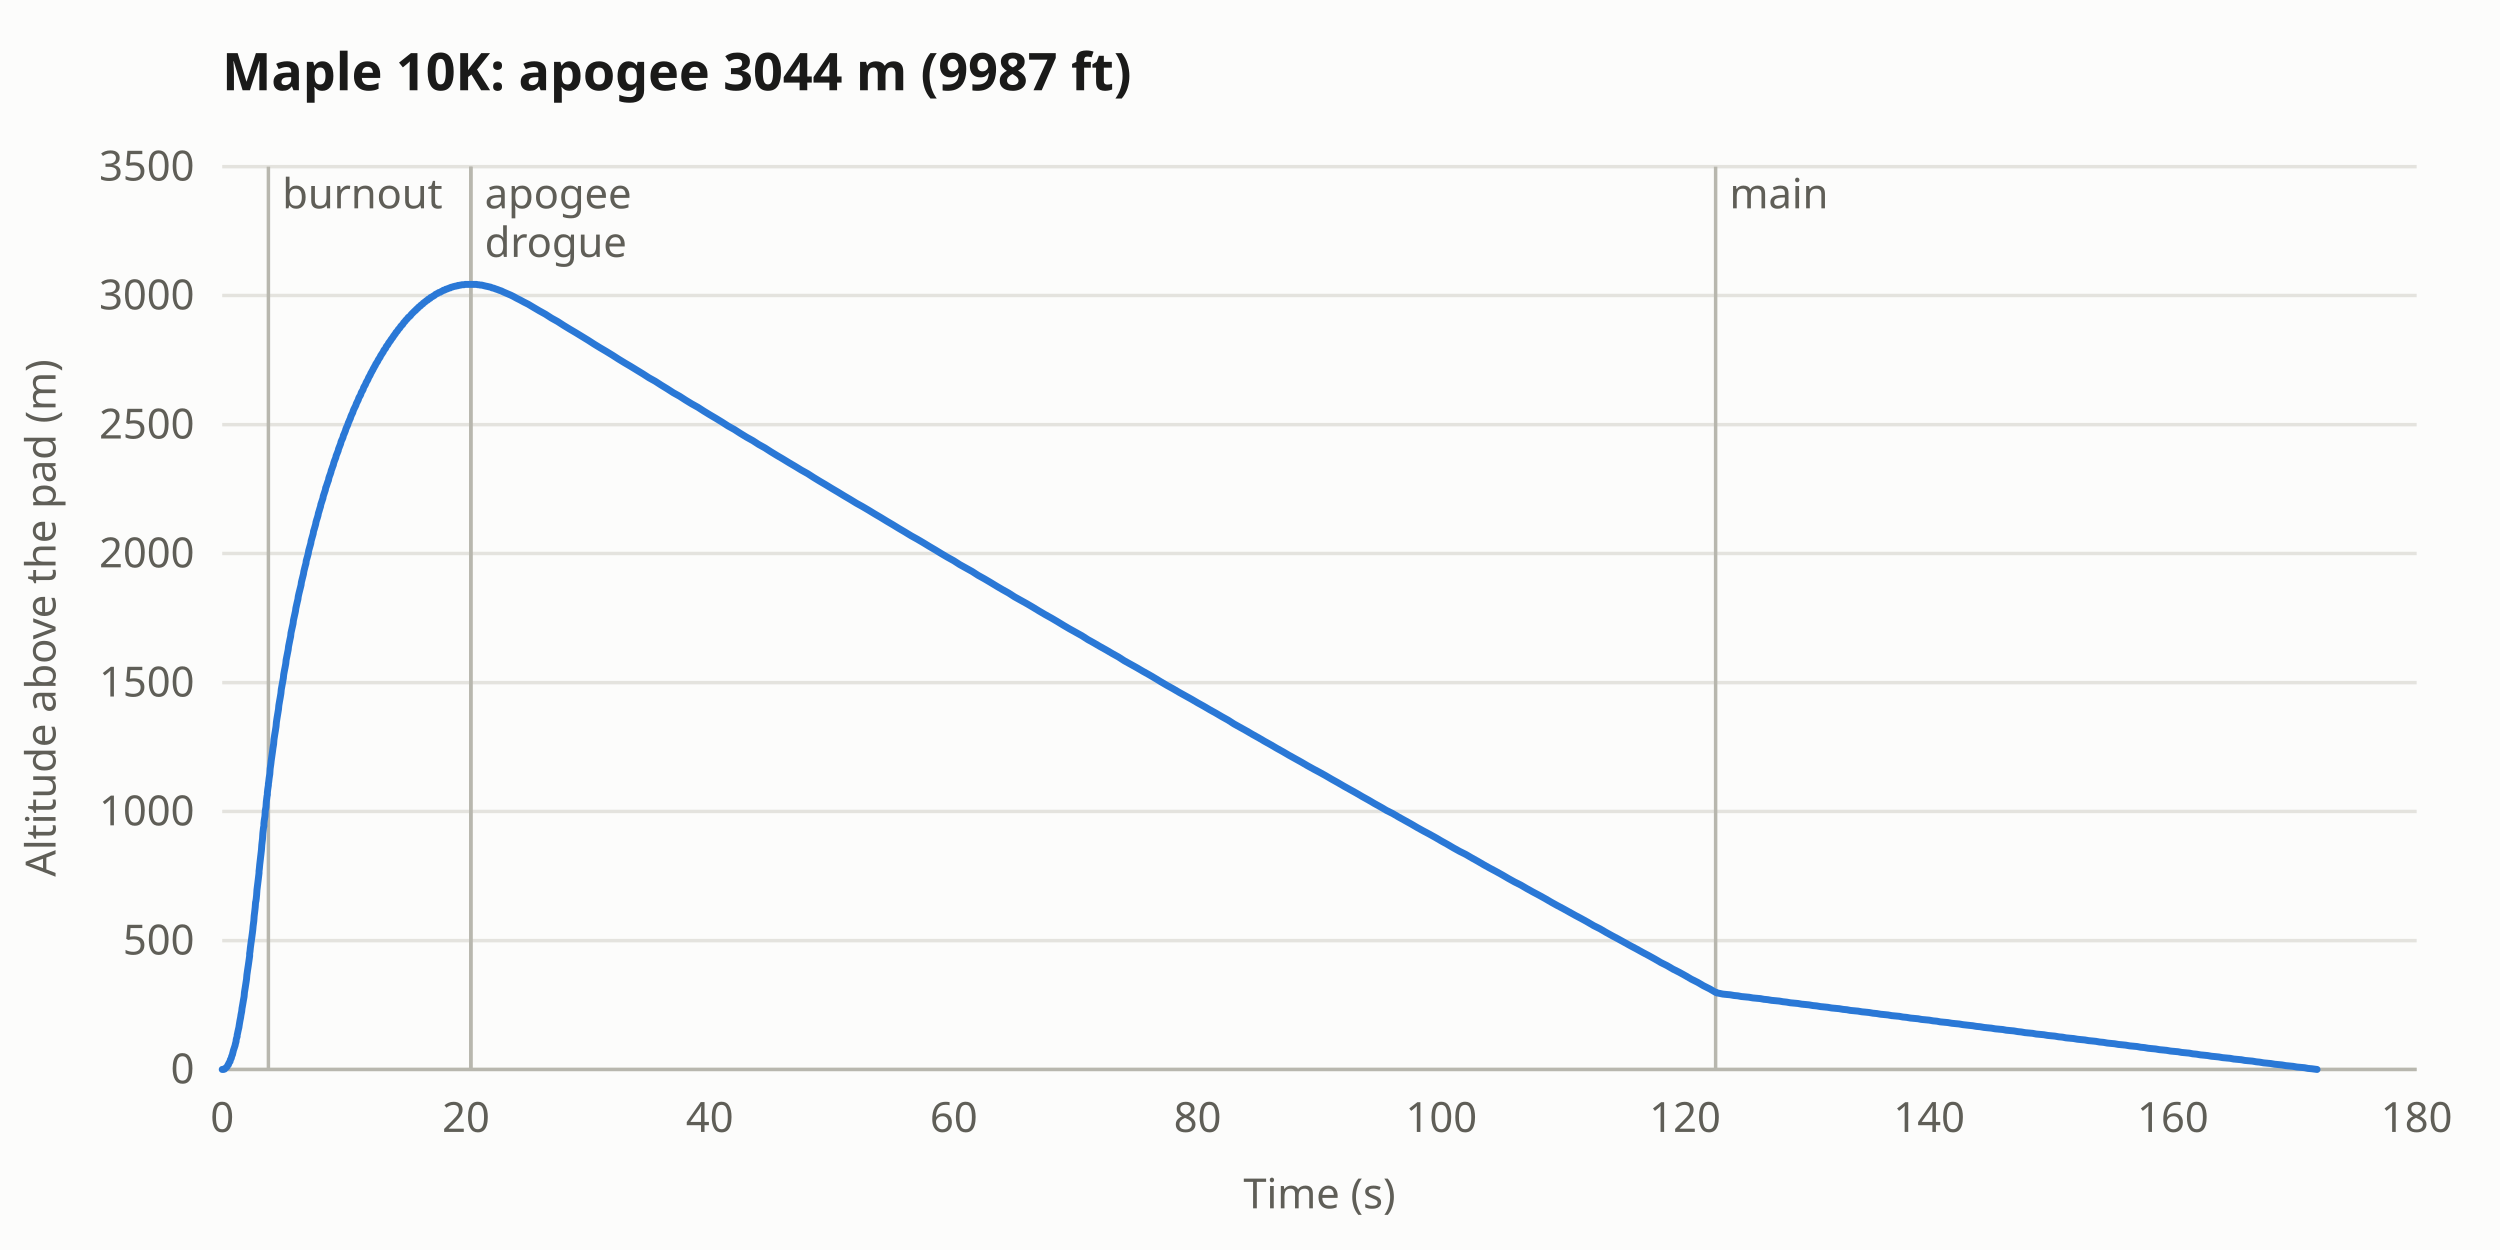
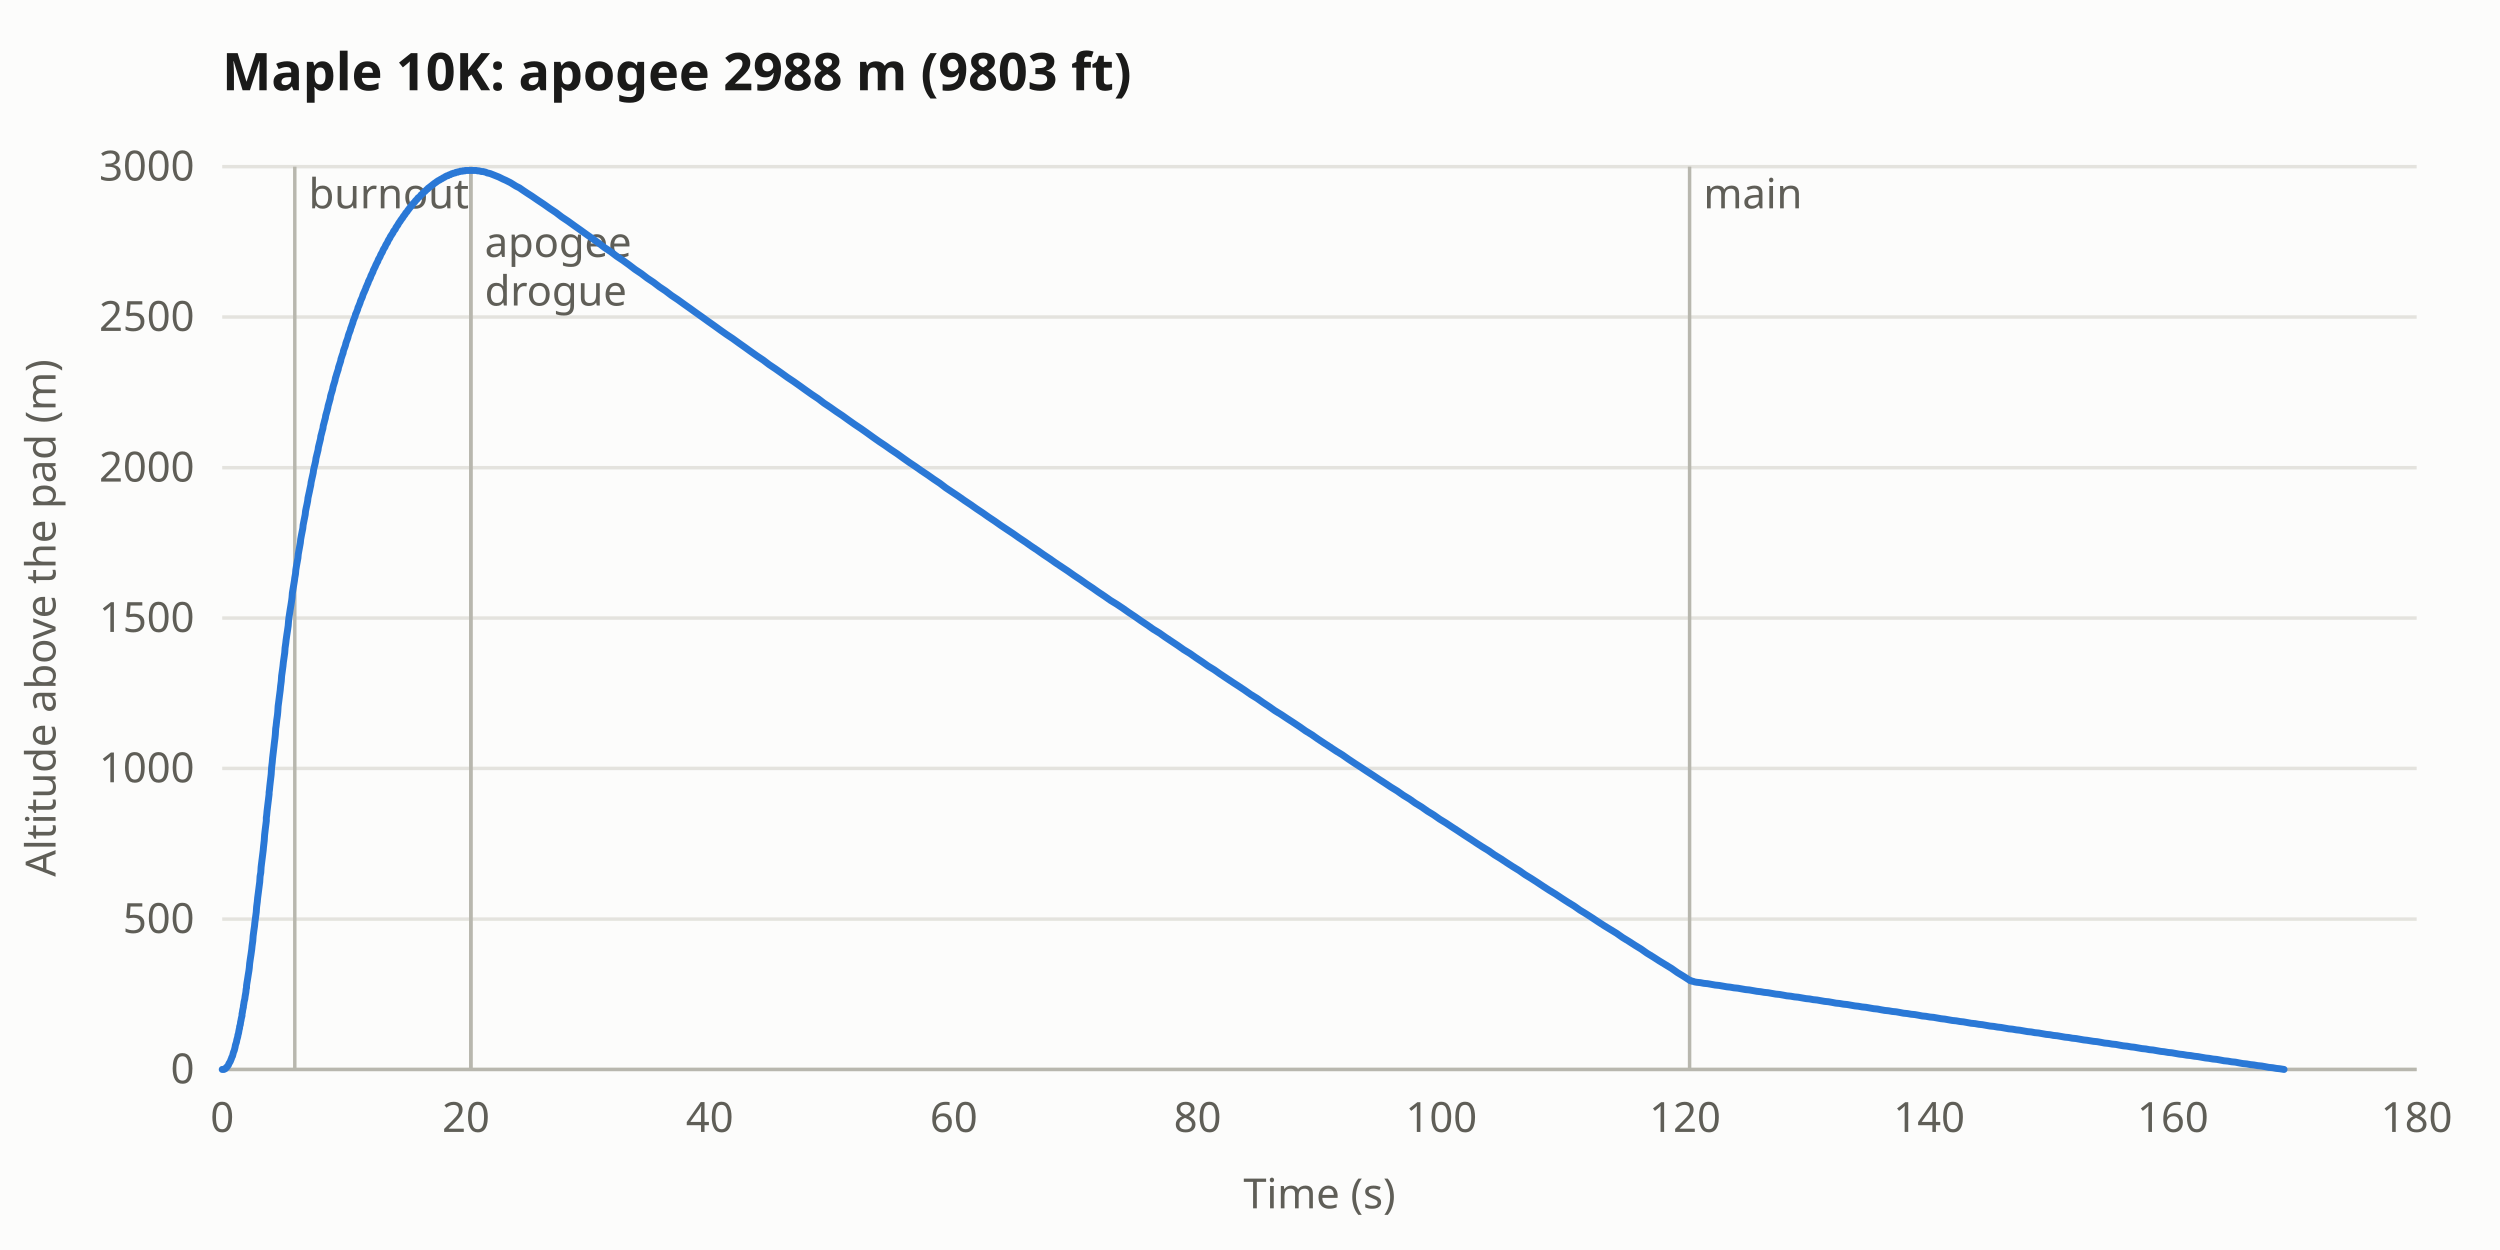
- <svg xmlns="http://www.w3.org/2000/svg" viewBox="0 0 720 360" width="720" height="360" role="img" aria-label="Maple 10K: apogee 3044 m (9987 ft)">
+ <svg xmlns="http://www.w3.org/2000/svg" viewBox="0 0 720 360" width="720" height="360" role="img" aria-label="Maple 10K: apogee 2988 m (9803 ft)">
  <style>
.bg{fill:#fcfcfb}.grid{stroke:#e4e3de;stroke-width:1}.axis{stroke:#b8b7ae;stroke-width:1}.t1{fill:#1a1a19;font:600 15px system-ui,sans-serif}.t2{fill:#5f5e57;font:12px system-ui,sans-serif}.series{fill:none;stroke:#2a78d6;stroke-width:2;stroke-linejoin:round;stroke-linecap:round}.series2{fill:none;stroke:#d9480f;stroke-width:2;stroke-dasharray:5 3}.ref{stroke:#5f5e57;stroke-width:1.5;stroke-dasharray:6 4}.mark{stroke:#b8b7ae;stroke-width:1}
@media (prefers-color-scheme: dark){.bg{fill:#1a1a19}.grid{stroke:#34332f}.axis{stroke:#5f5e57}.t1{fill:#ffffff}.t2{fill:#c3c2b7}.series{stroke:#3987e5}.series2{stroke:#f08c4f}.ref{stroke:#c3c2b7}.mark{stroke:#5f5e57}}
</style>
  <rect class="bg" width="720" height="360" />
-   <text class="t1" x="64" y="26">Maple 10K: apogee 3044 m (9987 ft)</text>
+   <text class="t1" x="64" y="26">Maple 10K: apogee 2988 m (9803 ft)</text>
  <line class="grid" x1="64" x2="696" y1="308.0" y2="308.0" />
  <text class="t2" x="56" y="312.0" text-anchor="end">0</text>
-   <line class="grid" x1="64" x2="696" y1="270.9" y2="270.9" />
-   <text class="t2" x="56" y="274.9" text-anchor="end">500</text>
-   <line class="grid" x1="64" x2="696" y1="233.7" y2="233.7" />
-   <text class="t2" x="56" y="237.7" text-anchor="end">1000</text>
-   <line class="grid" x1="64" x2="696" y1="196.6" y2="196.6" />
-   <text class="t2" x="56" y="200.6" text-anchor="end">1500</text>
-   <line class="grid" x1="64" x2="696" y1="159.4" y2="159.4" />
-   <text class="t2" x="56" y="163.4" text-anchor="end">2000</text>
-   <line class="grid" x1="64" x2="696" y1="122.3" y2="122.3" />
-   <text class="t2" x="56" y="126.3" text-anchor="end">2500</text>
-   <line class="grid" x1="64" x2="696" y1="85.1" y2="85.1" />
-   <text class="t2" x="56" y="89.1" text-anchor="end">3000</text>
+   <line class="grid" x1="64" x2="696" y1="264.7" y2="264.7" />
+   <text class="t2" x="56" y="268.7" text-anchor="end">500</text>
+   <line class="grid" x1="64" x2="696" y1="221.3" y2="221.3" />
+   <text class="t2" x="56" y="225.3" text-anchor="end">1000</text>
+   <line class="grid" x1="64" x2="696" y1="178.0" y2="178.0" />
+   <text class="t2" x="56" y="182.0" text-anchor="end">1500</text>
+   <line class="grid" x1="64" x2="696" y1="134.7" y2="134.7" />
+   <text class="t2" x="56" y="138.7" text-anchor="end">2000</text>
+   <line class="grid" x1="64" x2="696" y1="91.3" y2="91.3" />
+   <text class="t2" x="56" y="95.3" text-anchor="end">2500</text>
  <line class="grid" x1="64" x2="696" y1="48.0" y2="48.0" />
-   <text class="t2" x="56" y="52.0" text-anchor="end">3500</text>
+   <text class="t2" x="56" y="52.0" text-anchor="end">3000</text>
  <text class="t2" x="64.0" y="326" text-anchor="middle">0</text>
  <text class="t2" x="134.2" y="326" text-anchor="middle">20</text>
  <text class="t2" x="204.4" y="326" text-anchor="middle">40</text>
  <text class="t2" x="274.7" y="326" text-anchor="middle">60</text>
  <text class="t2" x="344.9" y="326" text-anchor="middle">80</text>
  <text class="t2" x="415.1" y="326" text-anchor="middle">100</text>
  <text class="t2" x="485.3" y="326" text-anchor="middle">120</text>
  <text class="t2" x="555.6" y="326" text-anchor="middle">140</text>
  <text class="t2" x="625.8" y="326" text-anchor="middle">160</text>
  <text class="t2" x="696.0" y="326" text-anchor="middle">180</text>
  <line class="axis" x1="64" x2="696" y1="308" y2="308" />
  <text class="t2" x="380" y="348" text-anchor="middle">Time (s)</text>
  <text class="t2" transform="translate(16 178) rotate(-90)" text-anchor="middle">Altitude above the pad (m)</text>
-   <line class="mark" x1="77.3" x2="77.3" y1="48" y2="308" />
-   <text class="t2" x="81.3" y="60" text-anchor="start">burnout</text>
+   <line class="mark" x1="84.9" x2="84.9" y1="48" y2="308" />
+   <text class="t2" x="88.9" y="60" text-anchor="start">burnout</text>
  <line class="mark" x1="135.6" x2="135.6" y1="48" y2="308" />
-   <text class="t2" x="139.6" y="60" text-anchor="start">apogee</text>
+   <text class="t2" x="139.6" y="74" text-anchor="start">apogee</text>
  <line class="mark" x1="135.6" x2="135.6" y1="48" y2="308" />
-   <text class="t2" x="139.6" y="74" text-anchor="start">drogue</text>
-   <line class="mark" x1="494.1" x2="494.1" y1="48" y2="308" />
-   <text class="t2" x="498.1" y="60" text-anchor="start">main</text>
-   <path class="series" d="M64.0 308.0 L64.0 308.0 L64.1 308.0 L64.1 308.0 L64.1 308.0 L64.2 308.0 L64.2 308.0 L64.2 308.0 L64.3 308.0 L64.3 308.0 L64.3 308.0 L64.4 308.0 L64.4 308.0 L64.4 307.9 L64.5 307.9 L64.5 307.9 L64.6 307.9 L64.6 307.9 L64.6 307.9 L64.7 307.9 L64.7 307.8 L64.7 307.8 L64.8 307.8 L64.8 307.8 L64.8 307.7 L64.9 307.7 L64.9 307.7 L64.9 307.7 L65.0 307.6 L65.0 307.6 L65.0 307.6 L65.1 307.5 L65.1 307.5 L65.2 307.4 L65.4 307.2 L65.5 307.0 L65.7 306.7 L65.7 306.6 L65.8 306.6 L65.8 306.5 L65.9 306.3 L66.0 306.0 L66.2 305.8 L66.3 305.6 L66.3 305.3 L66.4 305.1 L66.6 304.8 L66.7 304.3 L66.9 303.8 L67.0 303.6 L67.0 303.3 L67.1 303.1 L67.2 302.6 L67.4 302.0 L67.5 301.7 L67.6 301.4 L67.7 301.1 L67.8 300.6 L68.0 299.9 L68.0 299.6 L68.1 299.1 L68.3 298.5 L68.3 298.1 L68.4 297.7 L68.5 297.2 L68.7 296.3 L68.8 295.9 L68.9 295.2 L69.0 294.6 L69.1 294.0 L69.3 293.0 L69.4 292.3 L69.6 291.3 L69.7 290.4 L69.9 289.3 L70.1 288.1 L70.3 287.0 L70.4 285.8 L70.6 284.6 L70.8 283.3 L71.0 282.0 L71.1 280.8 L71.3 279.4 L71.5 278.1 L71.7 276.7 L71.9 275.3 L71.9 275.0 L71.9 274.6 L72.0 274.0 L72.1 273.0 L72.3 271.5 L72.5 270.1 L72.7 268.6 L72.8 267.8 L72.9 266.7 L73.1 265.2 L73.2 263.8 L73.4 262.2 L73.5 261.3 L73.6 259.9 L73.7 259.5 L73.8 258.8 L73.9 257.8 L74.0 256.3 L74.2 254.7 L74.4 253.1 L74.6 251.4 L74.6 250.9 L74.7 250.1 L74.8 249.0 L75.0 247.3 L75.2 245.6 L75.3 244.7 L75.4 243.3 L75.6 241.6 L75.7 240.0 L75.9 238.3 L76.0 237.9 L76.0 237.2 L76.1 236.3 L76.3 235.1 L76.4 233.5 L76.6 232.4 L76.7 230.9 L76.9 229.3 L77.0 228.9 L77.0 228.3 L77.1 227.4 L77.3 226.1 L77.3 225.7 L77.4 225.1 L77.5 224.2 L77.7 222.9 L77.8 221.4 L78.0 220.0 L78.1 219.1 L78.3 217.7 L78.5 216.3 L78.6 215.5 L78.8 214.3 L78.9 213.0 L79.1 211.7 L79.3 210.5 L79.5 209.2 L79.6 208.0 L79.8 206.7 L80.0 205.5 L80.2 204.3 L80.3 203.2 L80.5 202.0 L80.7 200.9 L80.9 199.7 L81.0 198.6 L81.2 197.5 L81.4 196.4 L81.6 195.3 L81.7 194.3 L81.9 193.2 L82.1 192.2 L82.3 191.1 L82.4 190.1 L82.6 189.1 L82.8 188.1 L83.0 187.1 L83.1 186.2 L83.3 185.2 L83.5 184.2 L83.7 183.3 L83.8 182.3 L84.0 181.4 L84.2 180.5 L84.4 179.6 L84.5 178.7 L84.7 177.8 L84.9 176.9 L85.1 176.0 L85.2 175.2 L85.4 174.3 L85.6 173.4 L85.8 172.6 L85.9 171.8 L86.1 170.9 L86.3 170.1 L86.5 169.3 L86.7 168.5 L86.8 167.7 L87.0 166.9 L87.2 166.1 L87.4 165.3 L87.5 164.6 L87.7 163.8 L87.9 163.0 L88.1 162.3 L88.2 161.5 L88.4 160.8 L88.6 160.1 L88.8 159.3 L88.9 158.6 L89.1 157.9 L89.3 157.2 L89.5 156.5 L89.6 155.8 L89.8 155.1 L90.0 154.4 L90.2 153.7 L90.3 153.0 L90.5 152.4 L90.7 151.7 L90.9 151.0 L91.0 150.4 L91.2 149.7 L91.4 149.1 L91.6 148.4 L91.7 147.8 L91.9 147.2 L92.1 146.5 L92.3 145.9 L92.4 145.3 L92.6 144.7 L92.8 144.1 L93.0 143.5 L93.1 142.9 L93.3 142.3 L93.5 141.7 L93.7 141.1 L93.8 140.5 L94.0 140.0 L94.2 139.4 L94.4 138.8 L94.6 138.3 L94.7 137.7 L94.9 137.1 L95.1 136.6 L95.3 136.0 L95.4 135.5 L95.6 135.0 L95.8 134.4 L96.0 133.9 L96.1 133.4 L96.3 132.8 L96.5 132.3 L96.7 131.8 L96.8 131.3 L97.0 130.8 L97.2 130.3 L97.4 129.8 L97.5 129.3 L97.7 128.8 L97.9 128.3 L98.1 127.8 L98.2 127.3 L98.4 126.8 L98.6 126.4 L98.8 125.9 L98.9 125.4 L99.1 125.0 L99.3 124.5 L99.5 124.0 L99.6 123.6 L99.8 123.1 L100.0 122.7 L100.2 122.2 L100.3 121.8 L100.5 121.4 L100.7 120.9 L100.9 120.5 L101.0 120.1 L101.2 119.6 L101.4 119.2 L101.6 118.8 L101.7 118.4 L101.9 117.9 L102.1 117.5 L102.3 117.1 L102.5 116.7 L102.6 116.3 L102.8 115.9 L103.0 115.5 L103.2 115.1 L103.3 114.7 L103.5 114.3 L103.7 114.0 L103.9 113.6 L104.0 113.2 L104.2 112.8 L104.4 112.5 L104.6 112.1 L104.7 111.7 L104.9 111.3 L105.1 111.0 L105.3 110.6 L105.4 110.3 L105.6 109.9 L105.8 109.6 L106.0 109.2 L106.1 108.9 L106.3 108.5 L106.5 108.2 L106.7 107.8 L106.8 107.5 L107.0 107.2 L107.2 106.8 L107.4 106.5 L107.5 106.2 L107.7 105.9 L107.9 105.5 L108.1 105.2 L108.2 104.9 L108.4 104.6 L108.6 104.3 L108.8 104.0 L108.9 103.7 L109.1 103.4 L109.3 103.1 L109.5 102.8 L109.6 102.5 L109.8 102.2 L110.0 101.9 L110.2 101.6 L110.4 101.3 L110.5 101.0 L110.7 100.7 L110.9 100.5 L111.1 100.2 L111.2 99.9 L111.4 99.6 L111.6 99.4 L111.8 99.1 L111.9 98.8 L112.1 98.6 L112.3 98.3 L112.5 98.1 L112.6 97.8 L112.8 97.6 L113.0 97.3 L113.2 97.1 L113.3 96.8 L113.5 96.6 L113.7 96.3 L113.9 96.1 L114.0 95.8 L114.2 95.6 L114.4 95.4 L114.6 95.1 L114.7 94.9 L114.9 94.7 L115.1 94.5 L115.3 94.2 L115.4 94.0 L115.6 93.8 L115.8 93.6 L116.0 93.4 L116.1 93.2 L116.3 92.9 L116.5 92.7 L116.7 92.5 L116.8 92.3 L117.0 92.1 L117.2 91.9 L117.4 91.7 L117.5 91.5 L117.7 91.3 L117.9 91.2 L118.1 91.0 L118.3 90.8 L118.4 90.6 L118.6 90.4 L118.8 90.2 L119.0 90.0 L119.1 89.9 L119.3 89.7 L119.5 89.5 L119.7 89.4 L119.8 89.2 L120.0 89.0 L120.2 88.9 L120.4 88.7 L120.5 88.5 L120.7 88.4 L120.9 88.2 L121.1 88.1 L121.2 87.9 L121.4 87.8 L121.6 87.6 L121.8 87.5 L121.9 87.3 L122.1 87.2 L122.3 87.0 L122.5 86.9 L122.6 86.8 L122.8 86.6 L123.0 86.5 L123.2 86.4 L123.3 86.2 L123.5 86.1 L123.7 86.0 L123.9 85.9 L124.0 85.7 L124.2 85.6 L124.4 85.5 L124.6 85.4 L124.7 85.3 L124.9 85.2 L125.1 85.1 L125.3 84.9 L125.4 84.8 L125.6 84.7 L125.8 84.6 L126.0 84.5 L126.2 84.4 L126.3 84.3 L126.5 84.2 L126.7 84.2 L126.9 84.1 L127.0 84.0 L127.2 83.9 L127.4 83.8 L127.6 83.7 L127.7 83.6 L127.9 83.6 L128.1 83.5 L128.3 83.4 L128.4 83.3 L128.6 83.3 L128.8 83.2 L129.0 83.1 L129.1 83.1 L129.3 83.0 L129.5 82.9 L129.7 82.9 L129.8 82.8 L130.0 82.7 L130.2 82.7 L130.4 82.6 L130.5 82.6 L130.7 82.5 L130.9 82.5 L131.1 82.4 L131.2 82.4 L131.4 82.4 L131.6 82.3 L131.8 82.3 L131.9 82.2 L132.1 82.2 L132.3 82.2 L132.5 82.1 L132.6 82.1 L132.8 82.1 L133.0 82.0 L133.2 82.0 L133.3 82.0 L133.5 82.0 L133.7 82.0 L133.9 81.9 L134.1 81.9 L134.2 81.9 L134.4 81.9 L134.6 81.9 L134.8 81.9 L134.9 81.9 L135.1 81.9 L135.3 81.9 L135.5 81.9 L135.6 81.9 L135.8 81.9 L136.1 81.9 L136.5 81.9 L136.8 81.9 L137.2 81.9 L137.6 82.0 L137.9 82.0 L138.3 82.1 L138.7 82.1 L139.1 82.2 L139.5 82.3 L139.9 82.4 L140.4 82.5 L140.8 82.6 L141.3 82.7 L141.7 82.9 L142.2 83.0 L142.7 83.2 L143.3 83.4 L143.8 83.6 L144.4 83.8 L145.0 84.1 L145.7 84.4 L146.4 84.7 L147.1 85.0 L147.9 85.4 L148.8 85.9 L149.8 86.4 L150.9 87.0 L152.1 87.6 L153.6 88.5 L155.3 89.5 L157.1 90.5 L158.8 91.6 L160.6 92.6 L162.3 93.7 L164.1 94.8 L165.8 95.8 L167.6 96.9 L169.4 98.0 L171.1 99.1 L172.9 100.2 L174.6 101.2 L176.4 102.3 L178.1 103.4 L179.9 104.5 L181.6 105.5 L183.4 106.6 L185.2 107.7 L186.9 108.8 L188.7 109.8 L190.4 110.9 L192.2 112.0 L193.9 113.1 L195.7 114.1 L197.4 115.2 L199.2 116.3 L201.0 117.3 L202.7 118.4 L204.5 119.5 L206.2 120.5 L208.0 121.6 L209.7 122.7 L211.5 123.7 L213.2 124.8 L215.0 125.9 L216.8 126.9 L218.5 128.0 L220.3 129.0 L222.0 130.1 L223.8 131.2 L225.5 132.2 L227.3 133.3 L229.0 134.3 L230.8 135.4 L232.6 136.4 L234.3 137.5 L236.1 138.6 L237.8 139.6 L239.6 140.7 L241.3 141.7 L243.1 142.8 L244.8 143.8 L246.6 144.9 L248.4 145.9 L250.1 146.9 L251.9 148.0 L253.6 149.0 L255.4 150.1 L257.1 151.1 L258.9 152.2 L260.6 153.2 L262.4 154.3 L264.2 155.3 L265.9 156.3 L267.7 157.4 L269.4 158.4 L271.2 159.5 L272.9 160.5 L274.7 161.5 L276.4 162.6 L278.2 163.6 L280.0 164.6 L281.7 165.7 L283.5 166.7 L285.2 167.7 L287.0 168.8 L288.7 169.8 L290.5 170.8 L292.2 171.9 L294.0 172.9 L295.8 173.9 L297.5 174.9 L299.3 176.0 L301.0 177.0 L302.8 178.0 L304.5 179.0 L306.3 180.1 L308.0 181.1 L309.8 182.1 L311.6 183.1 L313.3 184.2 L315.1 185.2 L316.8 186.2 L318.6 187.2 L320.3 188.2 L322.1 189.2 L323.8 190.3 L325.6 191.3 L327.4 192.3 L329.1 193.3 L330.9 194.3 L332.6 195.3 L334.4 196.4 L336.1 197.4 L337.9 198.4 L339.6 199.4 L341.4 200.4 L343.2 201.4 L344.9 202.4 L346.7 203.4 L348.4 204.4 L350.2 205.4 L351.9 206.4 L353.7 207.4 L355.4 208.5 L357.2 209.5 L359.0 210.5 L360.7 211.5 L362.5 212.5 L364.2 213.5 L366.0 214.5 L367.7 215.5 L369.5 216.5 L371.2 217.5 L373.0 218.5 L374.8 219.5 L376.5 220.5 L378.3 221.5 L380.0 222.4 L381.8 223.4 L383.5 224.4 L385.3 225.4 L387.0 226.4 L388.8 227.4 L390.6 228.4 L392.3 229.4 L394.1 230.4 L395.8 231.4 L397.6 232.4 L399.3 233.4 L401.1 234.3 L402.8 235.3 L404.6 236.3 L406.4 237.3 L408.1 238.3 L409.9 239.3 L411.6 240.2 L413.4 241.2 L415.1 242.2 L416.9 243.2 L418.6 244.2 L420.4 245.2 L422.2 246.1 L423.9 247.1 L425.7 248.1 L427.4 249.1 L429.2 250.1 L430.9 251.0 L432.7 252.0 L434.4 253.0 L436.2 254.0 L438.0 254.9 L439.7 255.9 L441.5 256.9 L443.2 257.8 L445.0 258.8 L446.7 259.8 L448.5 260.8 L450.2 261.7 L452.0 262.7 L453.8 263.7 L455.5 264.6 L457.3 265.6 L459.0 266.6 L460.8 267.5 L462.5 268.5 L464.3 269.5 L466.0 270.4 L467.8 271.4 L469.6 272.4 L471.3 273.3 L473.1 274.3 L474.8 275.2 L476.6 276.2 L478.3 277.2 L480.1 278.1 L481.8 279.1 L483.6 280.0 L485.4 281.0 L487.1 282.0 L488.9 282.9 L490.6 283.9 L492.4 284.8 L494.1 285.8 L494.1 285.8 L494.2 285.8 L494.2 285.8 L494.2 285.8 L494.2 285.8 L494.3 285.8 L494.3 285.9 L494.3 285.9 L494.4 285.9 L494.4 285.9 L494.5 285.9 L494.5 285.9 L494.6 286.0 L494.7 286.0 L494.8 286.0 L494.9 286.0 L495.1 286.1 L495.3 286.1 L495.7 286.2 L496.2 286.3 L497.2 286.4 L498.3 286.5 L499.4 286.7 L500.5 286.8 L501.5 287.0 L502.6 287.1 L503.7 287.2 L504.8 287.4 L505.9 287.5 L507.0 287.6 L508.0 287.8 L509.1 287.9 L510.2 288.1 L511.3 288.2 L512.4 288.3 L513.5 288.5 L514.5 288.6 L515.6 288.8 L516.7 288.9 L517.8 289.0 L518.9 289.2 L520.0 289.3 L521.0 289.4 L522.1 289.6 L523.2 289.7 L524.3 289.9 L525.4 290.0 L526.4 290.1 L527.5 290.3 L528.6 290.4 L529.7 290.5 L530.8 290.7 L531.9 290.8 L532.9 291.0 L534.0 291.1 L535.1 291.2 L536.2 291.4 L537.3 291.5 L538.3 291.6 L539.4 291.8 L540.5 291.9 L541.6 292.1 L542.7 292.2 L543.7 292.3 L544.8 292.5 L545.9 292.6 L547.0 292.7 L548.0 292.9 L549.1 293.0 L550.2 293.2 L551.3 293.3 L552.4 293.4 L553.4 293.6 L554.5 293.7 L555.6 293.8 L556.7 294.0 L557.8 294.1 L558.8 294.3 L559.9 294.4 L561.0 294.5 L562.1 294.7 L563.1 294.8 L564.2 294.9 L565.3 295.1 L567.1 295.3 L568.1 295.4 L569.2 295.6 L570.3 295.7 L571.4 295.9 L572.4 296.0 L573.5 296.1 L574.6 296.3 L575.7 296.4 L576.8 296.5 L577.8 296.7 L578.9 296.8 L580.0 296.9 L581.1 297.1 L582.1 297.2 L583.2 297.4 L584.3 297.5 L585.4 297.6 L586.4 297.8 L587.5 297.9 L588.6 298.0 L589.7 298.2 L590.7 298.3 L591.8 298.4 L592.9 298.6 L594.0 298.7 L595.0 298.9 L596.1 299.0 L597.2 299.1 L598.3 299.3 L599.3 299.4 L600.4 299.5 L601.5 299.7 L602.6 299.8 L603.6 299.9 L604.7 300.1 L605.8 300.2 L606.9 300.4 L607.9 300.5 L609.0 300.6 L610.1 300.8 L611.2 300.9 L612.2 301.0 L613.3 301.2 L614.4 301.3 L615.5 301.4 L616.5 301.6 L617.6 301.7 L618.7 301.9 L619.7 302.0 L620.8 302.1 L621.9 302.3 L623.0 302.4 L624.0 302.5 L625.1 302.7 L626.2 302.8 L627.3 302.9 L628.3 303.1 L629.4 303.2 L630.5 303.3 L631.5 303.5 L632.6 303.6 L633.7 303.8 L634.8 303.9 L635.8 304.0 L636.9 304.2 L638.0 304.3 L639.0 304.4 L640.1 304.6 L641.2 304.7 L642.3 304.8 L643.3 305.0 L644.4 305.1 L645.5 305.2 L646.5 305.4 L647.6 305.5 L648.7 305.6 L649.8 305.8 L650.8 305.9 L651.9 306.1 L653.0 306.2 L654.0 306.3 L655.1 306.5 L656.2 306.6 L657.2 306.7 L658.3 306.9 L659.4 307.0 L660.4 307.1 L661.5 307.3 L662.6 307.4 L663.7 307.5 L664.7 307.7 L665.8 307.8 L667.3 308.0" />
+   <text class="t2" x="139.6" y="88" text-anchor="start">drogue</text>
+   <line class="mark" x1="486.6" x2="486.6" y1="48" y2="308" />
+   <text class="t2" x="490.6" y="60" text-anchor="start">main</text>
+   <path class="series" d="M64.0 308.0 L64.0 308.0 L64.1 308.0 L64.1 308.0 L64.1 308.0 L64.2 308.0 L64.2 308.0 L64.2 308.0 L64.3 308.0 L64.3 308.0 L64.4 308.0 L64.4 308.0 L64.4 308.0 L64.4 308.0 L64.5 308.0 L64.5 307.9 L64.5 307.9 L64.6 307.9 L64.6 307.9 L64.6 307.9 L64.7 307.9 L64.7 307.9 L64.8 307.8 L64.8 307.8 L64.8 307.8 L64.9 307.8 L64.9 307.7 L64.9 307.7 L65.0 307.7 L65.0 307.7 L65.0 307.6 L65.1 307.6 L65.1 307.6 L65.1 307.5 L65.2 307.5 L65.2 307.4 L65.3 307.4 L65.4 307.2 L65.6 307.0 L65.8 306.7 L65.9 306.4 L66.0 306.2 L66.2 305.9 L66.4 305.5 L66.5 305.2 L66.6 305.0 L66.7 304.7 L66.8 304.4 L66.9 304.3 L67.0 304.0 L67.1 303.6 L67.2 303.2 L67.3 302.9 L67.4 302.7 L67.5 302.4 L67.6 302.0 L67.7 301.6 L67.8 301.0 L67.9 300.7 L68.0 300.4 L68.1 300.1 L68.2 299.5 L68.4 298.8 L68.5 298.4 L68.5 298.3 L68.5 298.1 L68.6 297.9 L68.7 297.5 L68.8 296.9 L68.9 296.4 L69.0 296.1 L69.0 295.7 L69.2 295.1 L69.3 294.3 L69.4 293.9 L69.5 293.3 L69.7 292.5 L69.7 292.0 L69.8 291.6 L69.9 290.9 L70.1 290.0 L70.1 289.7 L70.2 289.2 L70.3 288.5 L70.5 287.7 L70.6 286.9 L70.8 285.8 L70.9 284.8 L71.0 284.5 L71.0 283.9 L71.1 283.2 L71.3 282.0 L71.5 280.7 L71.7 279.5 L71.8 278.7 L71.9 277.5 L72.1 276.1 L72.3 274.8 L72.5 273.4 L72.6 272.4 L72.8 271.0 L72.9 269.6 L73.1 268.1 L73.3 266.7 L73.4 265.7 L73.6 264.2 L73.8 262.7 L73.9 261.2 L74.1 259.7 L74.2 258.6 L74.4 257.1 L74.6 255.5 L74.8 254.0 L74.9 252.4 L75.1 251.3 L75.2 249.7 L75.4 248.1 L75.6 246.5 L75.8 244.9 L75.9 243.8 L76.1 242.1 L76.2 240.5 L76.4 238.8 L76.6 237.2 L76.7 236.4 L76.7 236.1 L76.7 235.5 L76.8 234.8 L76.9 233.7 L77.1 232.0 L77.3 230.4 L77.5 228.7 L77.5 228.2 L77.6 227.5 L77.7 226.4 L77.9 224.7 L78.1 223.0 L78.2 221.3 L78.3 220.4 L78.4 219.6 L78.5 218.4 L78.7 216.7 L78.9 215.0 L79.0 214.1 L79.1 213.3 L79.2 212.5 L79.3 211.5 L79.4 209.8 L79.5 209.2 L79.6 208.3 L79.7 207.4 L79.9 206.0 L80.0 205.0 L80.1 203.4 L80.3 201.9 L80.5 200.3 L80.7 198.8 L80.8 197.7 L81.0 196.2 L81.1 194.7 L81.3 193.3 L81.5 191.8 L81.6 190.8 L81.8 189.4 L82.0 188.0 L82.1 186.6 L82.3 185.2 L82.4 184.3 L82.6 182.9 L82.8 181.6 L83.0 180.2 L83.1 178.9 L83.2 178.0 L83.4 176.7 L83.6 175.4 L83.8 174.2 L84.0 172.9 L84.1 172.1 L84.2 170.8 L84.4 169.6 L84.6 168.4 L84.8 167.2 L84.9 166.4 L85.1 165.3 L85.2 164.1 L85.4 162.9 L85.6 161.8 L85.8 160.7 L85.9 159.6 L86.1 158.5 L86.3 157.4 L86.5 156.3 L86.6 155.3 L86.8 154.2 L87.0 153.2 L87.2 152.2 L87.3 151.2 L87.5 150.2 L87.7 149.2 L87.9 148.2 L88.0 147.2 L88.2 146.2 L88.4 145.3 L88.6 144.3 L88.7 143.4 L88.9 142.5 L89.1 141.6 L89.3 140.6 L89.5 139.7 L89.6 138.9 L89.8 138.0 L90.0 137.1 L90.2 136.2 L90.3 135.4 L90.5 134.5 L90.7 133.7 L90.9 132.8 L91.0 132.0 L91.2 131.2 L91.4 130.4 L91.6 129.6 L91.7 128.8 L91.9 128.0 L92.1 127.2 L92.3 126.4 L92.4 125.6 L92.6 124.9 L92.8 124.1 L93.0 123.4 L93.1 122.6 L93.3 121.9 L93.5 121.1 L93.7 120.4 L93.8 119.7 L94.0 119.0 L94.2 118.3 L94.4 117.5 L94.5 116.9 L94.7 116.2 L94.9 115.5 L95.1 114.8 L95.2 114.1 L95.4 113.4 L95.6 112.8 L95.8 112.1 L95.9 111.5 L96.1 110.8 L96.3 110.2 L96.5 109.5 L96.6 108.9 L96.8 108.3 L97.0 107.6 L97.2 107.0 L97.4 106.4 L97.5 105.8 L97.7 105.2 L97.9 104.6 L98.1 104.0 L98.2 103.4 L98.4 102.8 L98.6 102.2 L98.8 101.7 L98.9 101.1 L99.1 100.5 L99.3 100.0 L99.5 99.4 L99.6 98.9 L99.8 98.3 L100.0 97.8 L100.2 97.2 L100.3 96.7 L100.5 96.1 L100.7 95.6 L100.9 95.1 L101.0 94.6 L101.2 94.1 L101.4 93.5 L101.6 93.0 L101.7 92.5 L101.9 92.0 L102.1 91.5 L102.3 91.0 L102.4 90.5 L102.6 90.1 L102.8 89.6 L103.0 89.1 L103.1 88.6 L103.3 88.2 L103.5 87.7 L103.7 87.2 L103.8 86.8 L104.0 86.3 L104.2 85.9 L104.4 85.4 L104.5 85.0 L104.7 84.5 L104.9 84.1 L105.1 83.6 L105.3 83.2 L105.4 82.8 L105.6 82.4 L105.8 81.9 L106.0 81.5 L106.1 81.1 L106.3 80.7 L106.5 80.3 L106.7 79.9 L106.8 79.5 L107.0 79.1 L107.2 78.7 L107.4 78.3 L107.5 77.9 L107.7 77.5 L107.9 77.1 L108.1 76.7 L108.2 76.4 L108.4 76.0 L108.6 75.6 L108.8 75.3 L108.9 74.9 L109.1 74.5 L109.3 74.2 L109.5 73.8 L109.6 73.5 L109.8 73.1 L110.0 72.8 L110.2 72.4 L110.3 72.1 L110.5 71.7 L110.7 71.4 L110.9 71.1 L111.0 70.8 L111.2 70.4 L111.4 70.1 L111.6 69.8 L111.7 69.5 L111.9 69.1 L112.1 68.8 L112.3 68.5 L112.4 68.2 L112.6 67.9 L112.8 67.6 L113.0 67.3 L113.2 67.0 L113.3 66.7 L113.5 66.4 L113.7 66.2 L113.9 65.9 L114.0 65.6 L114.2 65.3 L114.4 65.0 L114.6 64.8 L114.7 64.5 L114.9 64.2 L115.1 63.9 L115.3 63.7 L115.4 63.4 L115.6 63.2 L115.8 62.9 L116.0 62.7 L116.1 62.4 L116.3 62.2 L116.5 61.9 L116.7 61.7 L116.8 61.4 L117.0 61.2 L117.2 61.0 L117.4 60.7 L117.5 60.5 L117.7 60.3 L117.9 60.0 L118.1 59.8 L118.2 59.6 L118.4 59.4 L118.6 59.2 L118.8 58.9 L118.9 58.7 L119.1 58.5 L119.3 58.3 L119.5 58.1 L119.6 57.9 L119.8 57.7 L120.0 57.5 L120.2 57.3 L120.3 57.1 L120.5 56.9 L120.7 56.8 L120.9 56.6 L121.1 56.4 L121.2 56.2 L121.4 56.0 L121.6 55.9 L121.8 55.7 L121.9 55.5 L122.1 55.3 L122.3 55.2 L122.5 55.0 L122.6 54.9 L122.8 54.7 L123.0 54.5 L123.2 54.4 L123.3 54.2 L123.5 54.1 L123.7 53.9 L123.9 53.8 L124.0 53.7 L124.2 53.5 L124.4 53.4 L124.6 53.2 L124.7 53.1 L124.9 53.0 L125.1 52.8 L125.3 52.7 L125.4 52.6 L125.6 52.5 L125.8 52.3 L126.0 52.2 L126.1 52.1 L126.3 52.0 L126.5 51.9 L126.7 51.8 L126.8 51.7 L127.0 51.6 L127.2 51.5 L127.4 51.4 L127.5 51.3 L127.7 51.2 L127.9 51.1 L128.1 51.0 L128.2 50.9 L128.4 50.8 L128.6 50.7 L128.8 50.6 L129.0 50.6 L129.1 50.5 L129.3 50.4 L129.5 50.3 L129.7 50.3 L129.8 50.2 L130.0 50.1 L130.2 50.0 L130.4 50.0 L130.5 49.9 L130.7 49.9 L130.9 49.8 L131.1 49.8 L131.2 49.7 L131.4 49.6 L131.6 49.6 L131.8 49.6 L131.9 49.5 L132.1 49.5 L132.3 49.4 L132.5 49.4 L132.6 49.3 L132.8 49.3 L133.0 49.3 L133.2 49.3 L133.3 49.2 L133.5 49.2 L133.7 49.2 L133.9 49.2 L134.0 49.1 L134.2 49.1 L134.4 49.1 L134.6 49.1 L134.7 49.1 L134.9 49.1 L135.1 49.1 L135.3 49.1 L135.4 49.1 L135.6 49.1 L135.8 49.1 L136.1 49.1 L136.5 49.1 L136.8 49.1 L137.2 49.1 L137.5 49.2 L137.9 49.2 L138.3 49.3 L138.7 49.4 L139.1 49.4 L139.5 49.5 L139.9 49.6 L140.3 49.8 L140.8 49.9 L141.2 50.0 L141.7 50.2 L142.2 50.4 L142.7 50.6 L143.2 50.8 L143.7 51.0 L144.3 51.3 L144.9 51.6 L145.6 51.9 L146.2 52.2 L147.0 52.6 L147.8 53.1 L148.6 53.6 L149.6 54.1 L150.6 54.8 L151.8 55.6 L153.2 56.5 L154.8 57.6 L156.6 58.8 L158.3 60.0 L160.1 61.2 L161.8 62.5 L163.6 63.7 L165.4 65.0 L167.1 66.2 L168.9 67.5 L170.6 68.7 L172.4 70.0 L174.1 71.3 L175.9 72.5 L177.6 73.8 L179.4 75.0 L181.2 76.3 L182.9 77.6 L184.7 78.8 L186.4 80.1 L188.2 81.3 L189.9 82.6 L191.7 83.8 L193.4 85.1 L195.2 86.3 L197.0 87.6 L198.7 88.8 L200.5 90.1 L202.2 91.3 L204.0 92.6 L205.7 93.8 L207.5 95.1 L209.2 96.3 L211.0 97.5 L212.8 98.8 L214.5 100.0 L216.3 101.3 L218.0 102.5 L219.8 103.7 L221.5 105.0 L223.3 106.2 L225.0 107.4 L226.8 108.7 L228.6 109.9 L230.3 111.1 L232.1 112.4 L233.8 113.6 L235.6 114.8 L237.3 116.1 L239.1 117.3 L240.8 118.5 L242.6 119.7 L244.4 121.0 L246.1 122.2 L247.9 123.4 L249.6 124.6 L251.4 125.9 L253.1 127.1 L254.9 128.3 L256.6 129.5 L258.4 130.7 L260.2 132.0 L261.9 133.2 L263.7 134.4 L265.4 135.6 L267.2 136.8 L268.9 138.0 L270.7 139.2 L272.4 140.5 L274.2 141.7 L276.0 142.9 L277.7 144.1 L279.5 145.3 L281.2 146.5 L283.0 147.7 L284.7 148.9 L286.5 150.1 L288.2 151.3 L290.0 152.5 L291.8 153.7 L293.5 154.9 L295.3 156.1 L297.0 157.3 L298.8 158.5 L300.5 159.7 L302.3 160.9 L304.0 162.1 L305.8 163.3 L307.6 164.5 L309.3 165.7 L311.1 166.9 L312.8 168.1 L314.6 169.3 L316.3 170.5 L318.1 171.7 L319.8 172.9 L321.6 174.0 L323.4 175.2 L325.1 176.4 L326.9 177.6 L328.6 178.8 L330.4 180.0 L332.1 181.2 L333.9 182.3 L335.6 183.5 L337.4 184.7 L339.2 185.9 L340.9 187.1 L342.7 188.2 L344.4 189.4 L346.2 190.6 L347.9 191.8 L349.7 192.9 L351.4 194.1 L353.2 195.3 L355.0 196.5 L356.7 197.6 L358.5 198.8 L360.2 200.0 L362.0 201.1 L363.7 202.3 L365.5 203.5 L367.2 204.7 L369.0 205.8 L370.8 207.0 L372.5 208.1 L374.3 209.3 L376.0 210.5 L377.8 211.6 L379.5 212.8 L381.3 214.0 L383.0 215.1 L384.8 216.3 L386.6 217.4 L388.3 218.6 L390.1 219.8 L391.8 220.9 L393.6 222.1 L395.3 223.2 L397.1 224.4 L398.8 225.5 L400.6 226.7 L402.4 227.8 L404.1 229.0 L405.9 230.1 L407.6 231.3 L409.4 232.4 L411.1 233.6 L412.9 234.7 L414.6 235.9 L416.4 237.0 L418.2 238.2 L419.9 239.3 L421.7 240.5 L423.4 241.6 L425.2 242.8 L426.9 243.9 L428.7 245.0 L430.4 246.2 L432.2 247.3 L434.0 248.5 L435.7 249.6 L437.5 250.7 L439.2 251.9 L441.0 253.0 L442.7 254.1 L444.5 255.3 L446.2 256.4 L448.0 257.5 L449.8 258.7 L451.5 259.8 L453.3 260.9 L455.0 262.1 L456.8 263.2 L458.5 264.3 L460.3 265.5 L462.0 266.6 L463.8 267.7 L465.6 268.8 L467.3 270.0 L469.1 271.1 L470.8 272.2 L472.6 273.3 L474.3 274.5 L476.1 275.6 L477.8 276.7 L479.6 277.8 L481.4 278.9 L483.1 280.1 L484.9 281.2 L486.6 282.3 L486.6 282.3 L486.6 282.3 L486.7 282.3 L486.7 282.3 L486.7 282.3 L486.7 282.4 L486.8 282.4 L486.8 282.4 L486.9 282.4 L486.9 282.4 L487.0 282.5 L487.0 282.5 L487.1 282.5 L487.2 282.5 L487.3 282.6 L487.4 282.6 L487.6 282.6 L487.8 282.7 L488.1 282.8 L488.7 282.9 L489.7 283.0 L490.7 283.2 L491.8 283.3 L492.9 283.5 L494.0 283.7 L495.1 283.8 L496.2 284.0 L497.3 284.2 L498.3 284.3 L499.4 284.5 L500.5 284.6 L501.6 284.8 L502.7 285.0 L503.8 285.1 L504.9 285.3 L506.0 285.5 L507.0 285.6 L508.1 285.8 L509.2 285.9 L510.3 286.1 L511.4 286.3 L512.5 286.4 L513.6 286.6 L514.6 286.8 L515.7 286.9 L516.8 287.1 L517.9 287.2 L519.0 287.4 L520.1 287.6 L521.2 287.7 L522.2 287.9 L523.3 288.0 L524.4 288.2 L525.5 288.4 L526.6 288.5 L527.7 288.7 L528.7 288.9 L529.8 289.0 L530.9 289.2 L532.0 289.3 L533.1 289.5 L534.2 289.7 L535.2 289.8 L536.3 290.0 L537.4 290.1 L538.5 290.3 L539.6 290.5 L540.7 290.6 L541.7 290.8 L542.8 291.0 L543.9 291.1 L545.0 291.3 L546.1 291.4 L547.2 291.6 L548.2 291.8 L549.3 291.9 L550.4 292.1 L551.5 292.2 L552.6 292.4 L553.6 292.6 L554.7 292.7 L555.8 292.9 L556.9 293.0 L558.0 293.2 L559.1 293.4 L560.1 293.5 L561.2 293.7 L562.3 293.9 L563.4 294.0 L564.5 294.2 L565.5 294.3 L566.6 294.5 L567.7 294.7 L568.8 294.8 L569.9 295.0 L570.9 295.1 L572.0 295.3 L573.1 295.5 L574.2 295.6 L575.3 295.8 L576.3 295.9 L577.4 296.1 L578.5 296.3 L579.6 296.4 L580.7 296.6 L581.7 296.7 L582.8 296.9 L583.9 297.1 L585.0 297.2 L586.0 297.4 L587.1 297.5 L588.2 297.7 L589.3 297.9 L590.4 298.0 L591.4 298.2 L592.5 298.3 L593.6 298.5 L594.7 298.7 L595.8 298.8 L596.8 299.0 L597.9 299.1 L599.0 299.3 L600.1 299.5 L601.1 299.6 L602.9 299.9 L604.0 300.0 L605.1 300.2 L606.1 300.4 L607.2 300.5 L608.3 300.7 L609.4 300.8 L610.4 301.0 L611.5 301.2 L612.6 301.3 L613.7 301.5 L614.7 301.6 L615.8 301.8 L616.9 302.0 L618.0 302.1 L619.0 302.3 L620.1 302.4 L621.2 302.6 L622.3 302.8 L623.3 302.9 L624.4 303.1 L625.5 303.2 L626.6 303.4 L627.7 303.6 L628.7 303.7 L629.8 303.9 L630.9 304.0 L632.0 304.2 L633.0 304.3 L634.1 304.5 L635.2 304.7 L636.2 304.8 L637.3 305.0 L638.4 305.1 L639.5 305.3 L640.5 305.5 L641.6 305.6 L642.7 305.8 L643.8 305.9 L644.8 306.1 L645.9 306.3 L647.0 306.4 L648.1 306.6 L649.1 306.7 L650.2 306.9 L651.3 307.0 L652.4 307.2 L653.4 307.4 L654.5 307.5 L655.6 307.7 L656.6 307.8 L657.8 308.0" />
</svg>
